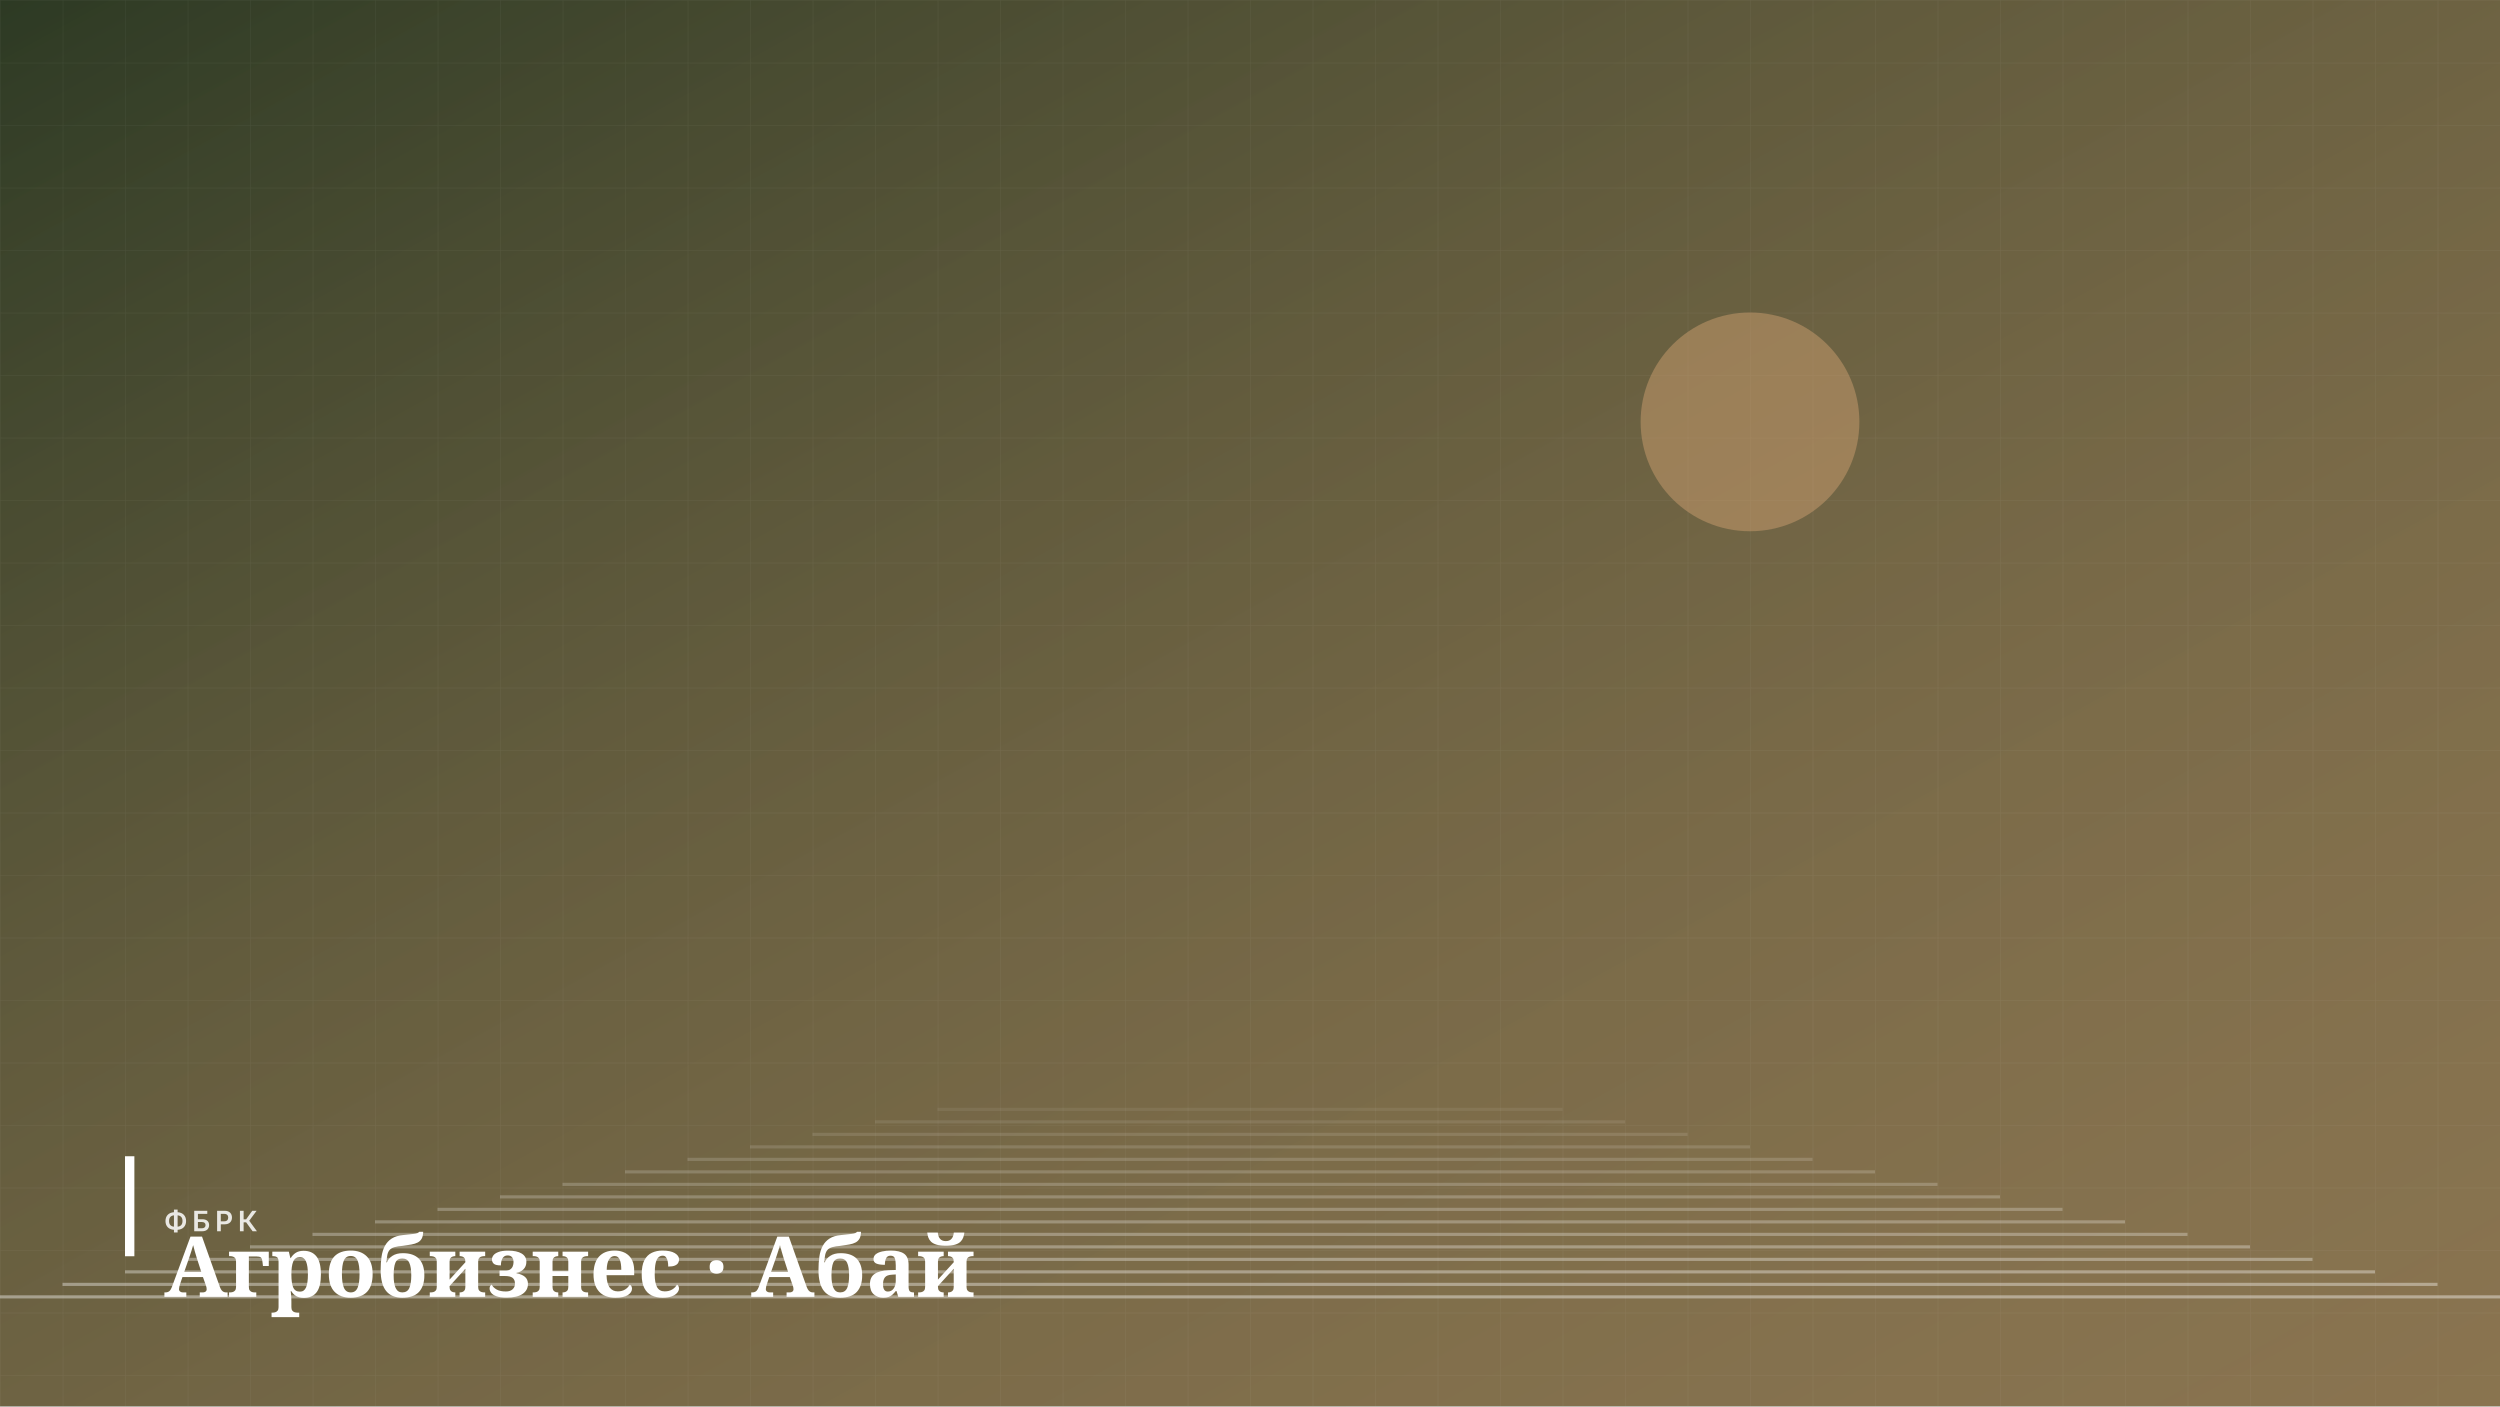
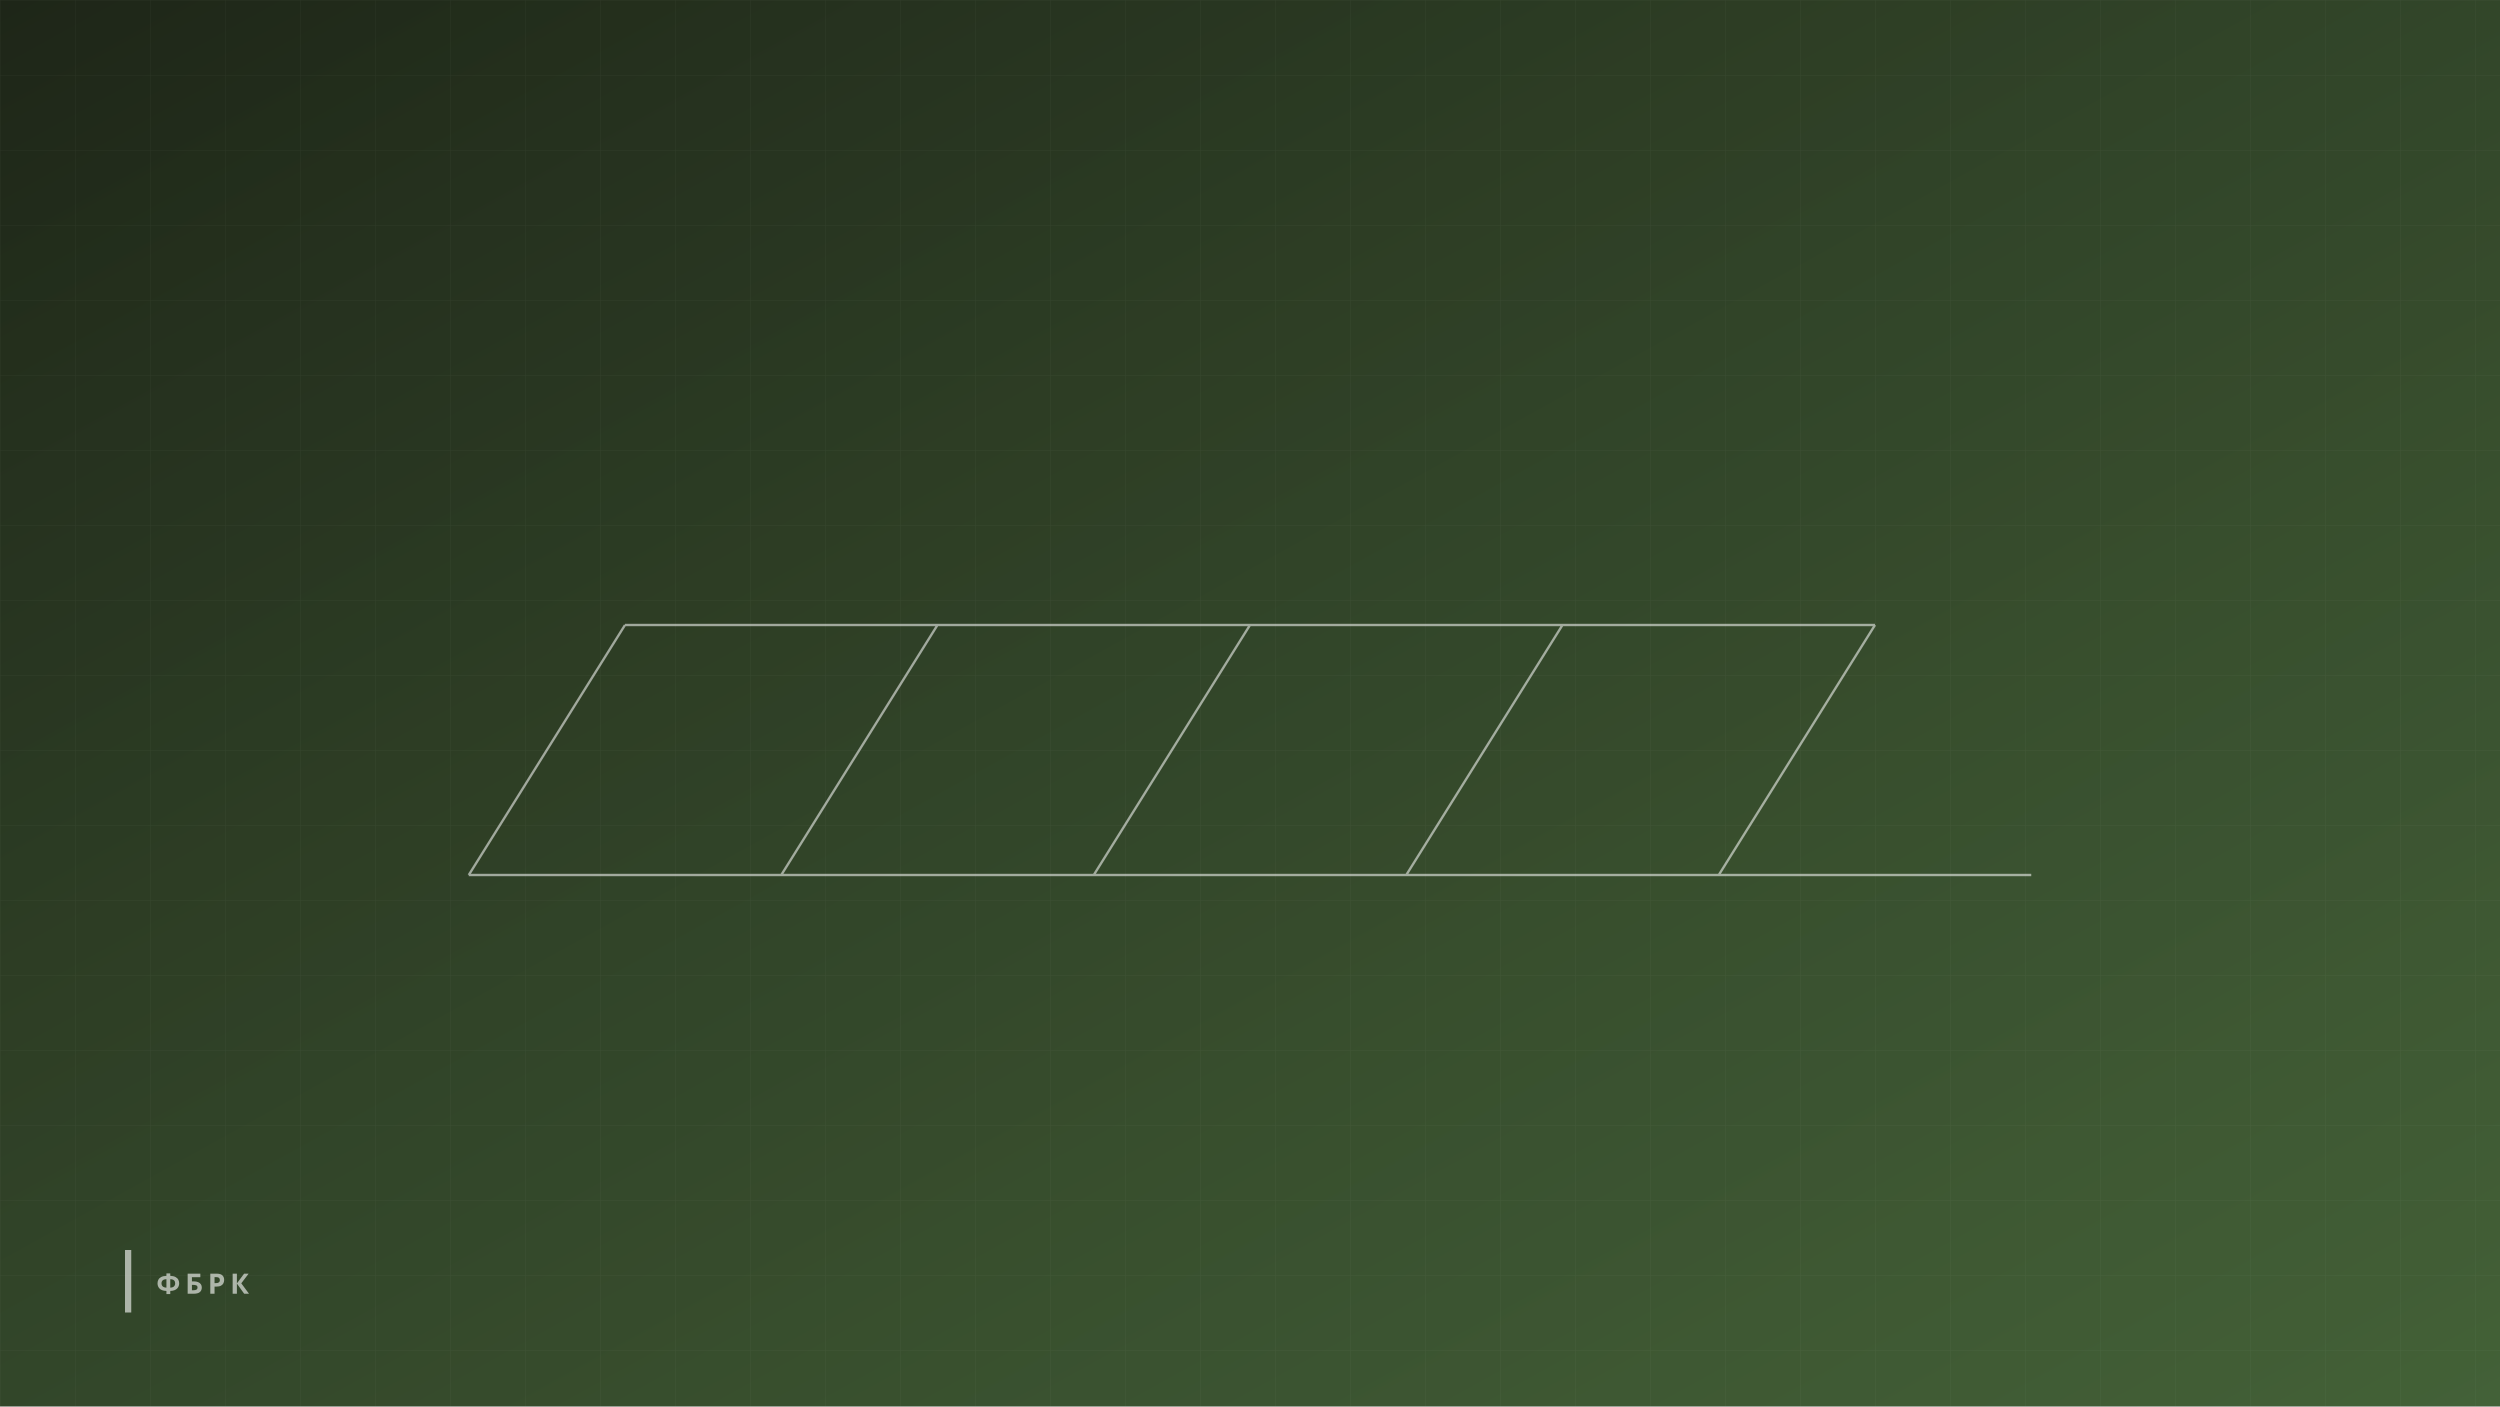
<svg xmlns="http://www.w3.org/2000/svg" viewBox="0 0 1600 900" preserveAspectRatio="xMidYMid slice">
  <defs>
    <linearGradient id="g_012-agro" x1="0" y1="0" x2="1" y2="1">
-       <stop offset="0" stop-color="#2d3a24" />
-       <stop offset="1" stop-color="#d4a373" stop-opacity="0.55" />
+       <stop offset="0" stop-color="#1e2618" />
+       <stop offset="1" stop-color="#4a6b3d" stop-opacity="0.85" />
    </linearGradient>
-     <pattern id="grid_012-agro" width="40" height="40" patternUnits="userSpaceOnUse">
-       <path d="M 40 0 L 0 0 0 40" fill="none" stroke="#fff" stroke-width="0.5" opacity="0.08" />
+     <pattern id="p_012-agro" width="48" height="48" patternUnits="userSpaceOnUse">
+       <path d="M 48 0 L 0 0 0 48" fill="none" stroke="#fff" stroke-width="0.5" opacity="0.06" />
    </pattern>
  </defs>
-   <rect width="1600" height="900" fill="#2d3a24" />
+   <rect width="1600" height="900" fill="#1e2618" />
  <rect width="1600" height="900" fill="url(#g_012-agro)" />
-   <rect width="1600" height="900" fill="url(#grid_012-agro)" />
-   <g transform="translate(800,430)">
-     <line x1="-800" y1="400" x2="800" y2="400" stroke="#fff" stroke-width="2" opacity="0.4" />
-     <line x1="-760" y1="392" x2="760" y2="392" stroke="#fff" stroke-width="2" opacity="0.378" />
-     <line x1="-720" y1="384" x2="720" y2="384" stroke="#fff" stroke-width="2" opacity="0.356" />
-     <line x1="-680" y1="376" x2="680" y2="376" stroke="#fff" stroke-width="2" opacity="0.334" />
-     <line x1="-640" y1="368" x2="640" y2="368" stroke="#fff" stroke-width="2" opacity="0.312" />
-     <line x1="-600" y1="360" x2="600" y2="360" stroke="#fff" stroke-width="2" opacity="0.29" />
-     <line x1="-560" y1="352" x2="560" y2="352" stroke="#fff" stroke-width="2" opacity="0.268" />
-     <line x1="-520" y1="344" x2="520" y2="344" stroke="#fff" stroke-width="2" opacity="0.246" />
-     <line x1="-480" y1="336" x2="480" y2="336" stroke="#fff" stroke-width="2" opacity="0.224" />
-     <line x1="-440" y1="328" x2="440" y2="328" stroke="#fff" stroke-width="2" opacity="0.202" />
-     <line x1="-400" y1="320" x2="400" y2="320" stroke="#fff" stroke-width="2" opacity="0.18" />
-     <line x1="-360" y1="312" x2="360" y2="312" stroke="#fff" stroke-width="2" opacity="0.158" />
-     <line x1="-320" y1="304" x2="320" y2="304" stroke="#fff" stroke-width="2" opacity="0.136" />
-     <line x1="-280" y1="296" x2="280" y2="296" stroke="#fff" stroke-width="2" opacity="0.114" />
-     <line x1="-240" y1="288" x2="240" y2="288" stroke="#fff" stroke-width="2" opacity="0.092" />
-     <line x1="-200" y1="280" x2="200" y2="280" stroke="#fff" stroke-width="2" opacity="0.07" />
-     <circle cx="320" cy="-160" r="70" fill="#d4a373" opacity="0.45" />
+   <rect width="1600" height="900" fill="url(#p_012-agro)" />
+   <g opacity="0.55" stroke="#fff" stroke-width="1.5">
+     <path d="M 300 560 L 1300 560 M 300 560 L 400 400 M 500 560 L 600 400 M 700 560 L 800 400 M 900 560 L 1000 400 M 1100 560 L 1200 400 M 400 400 L 1200 400" />
  </g>
-   <g>
-     <rect x="80" y="740" width="6" height="64" fill="#fff" />
-     <text x="105" y="788" font-family="Inter, sans-serif" font-size="18" font-weight="600" fill="#fff" opacity="0.85" letter-spacing="3">ФБРК</text>
-     <text x="105" y="830" font-family="Playfair Display, Georgia, serif" font-weight="900" font-size="54" fill="#fff">Агробизнес · Абай</text>
+   <g opacity="0.6">
+     <rect x="80" y="800" width="4" height="40" fill="#fff" />
+     <text x="100" y="828" font-family="system-ui, sans-serif" font-size="18" font-weight="600" fill="#fff" letter-spacing="3">ФБРК</text>
  </g>
</svg>
